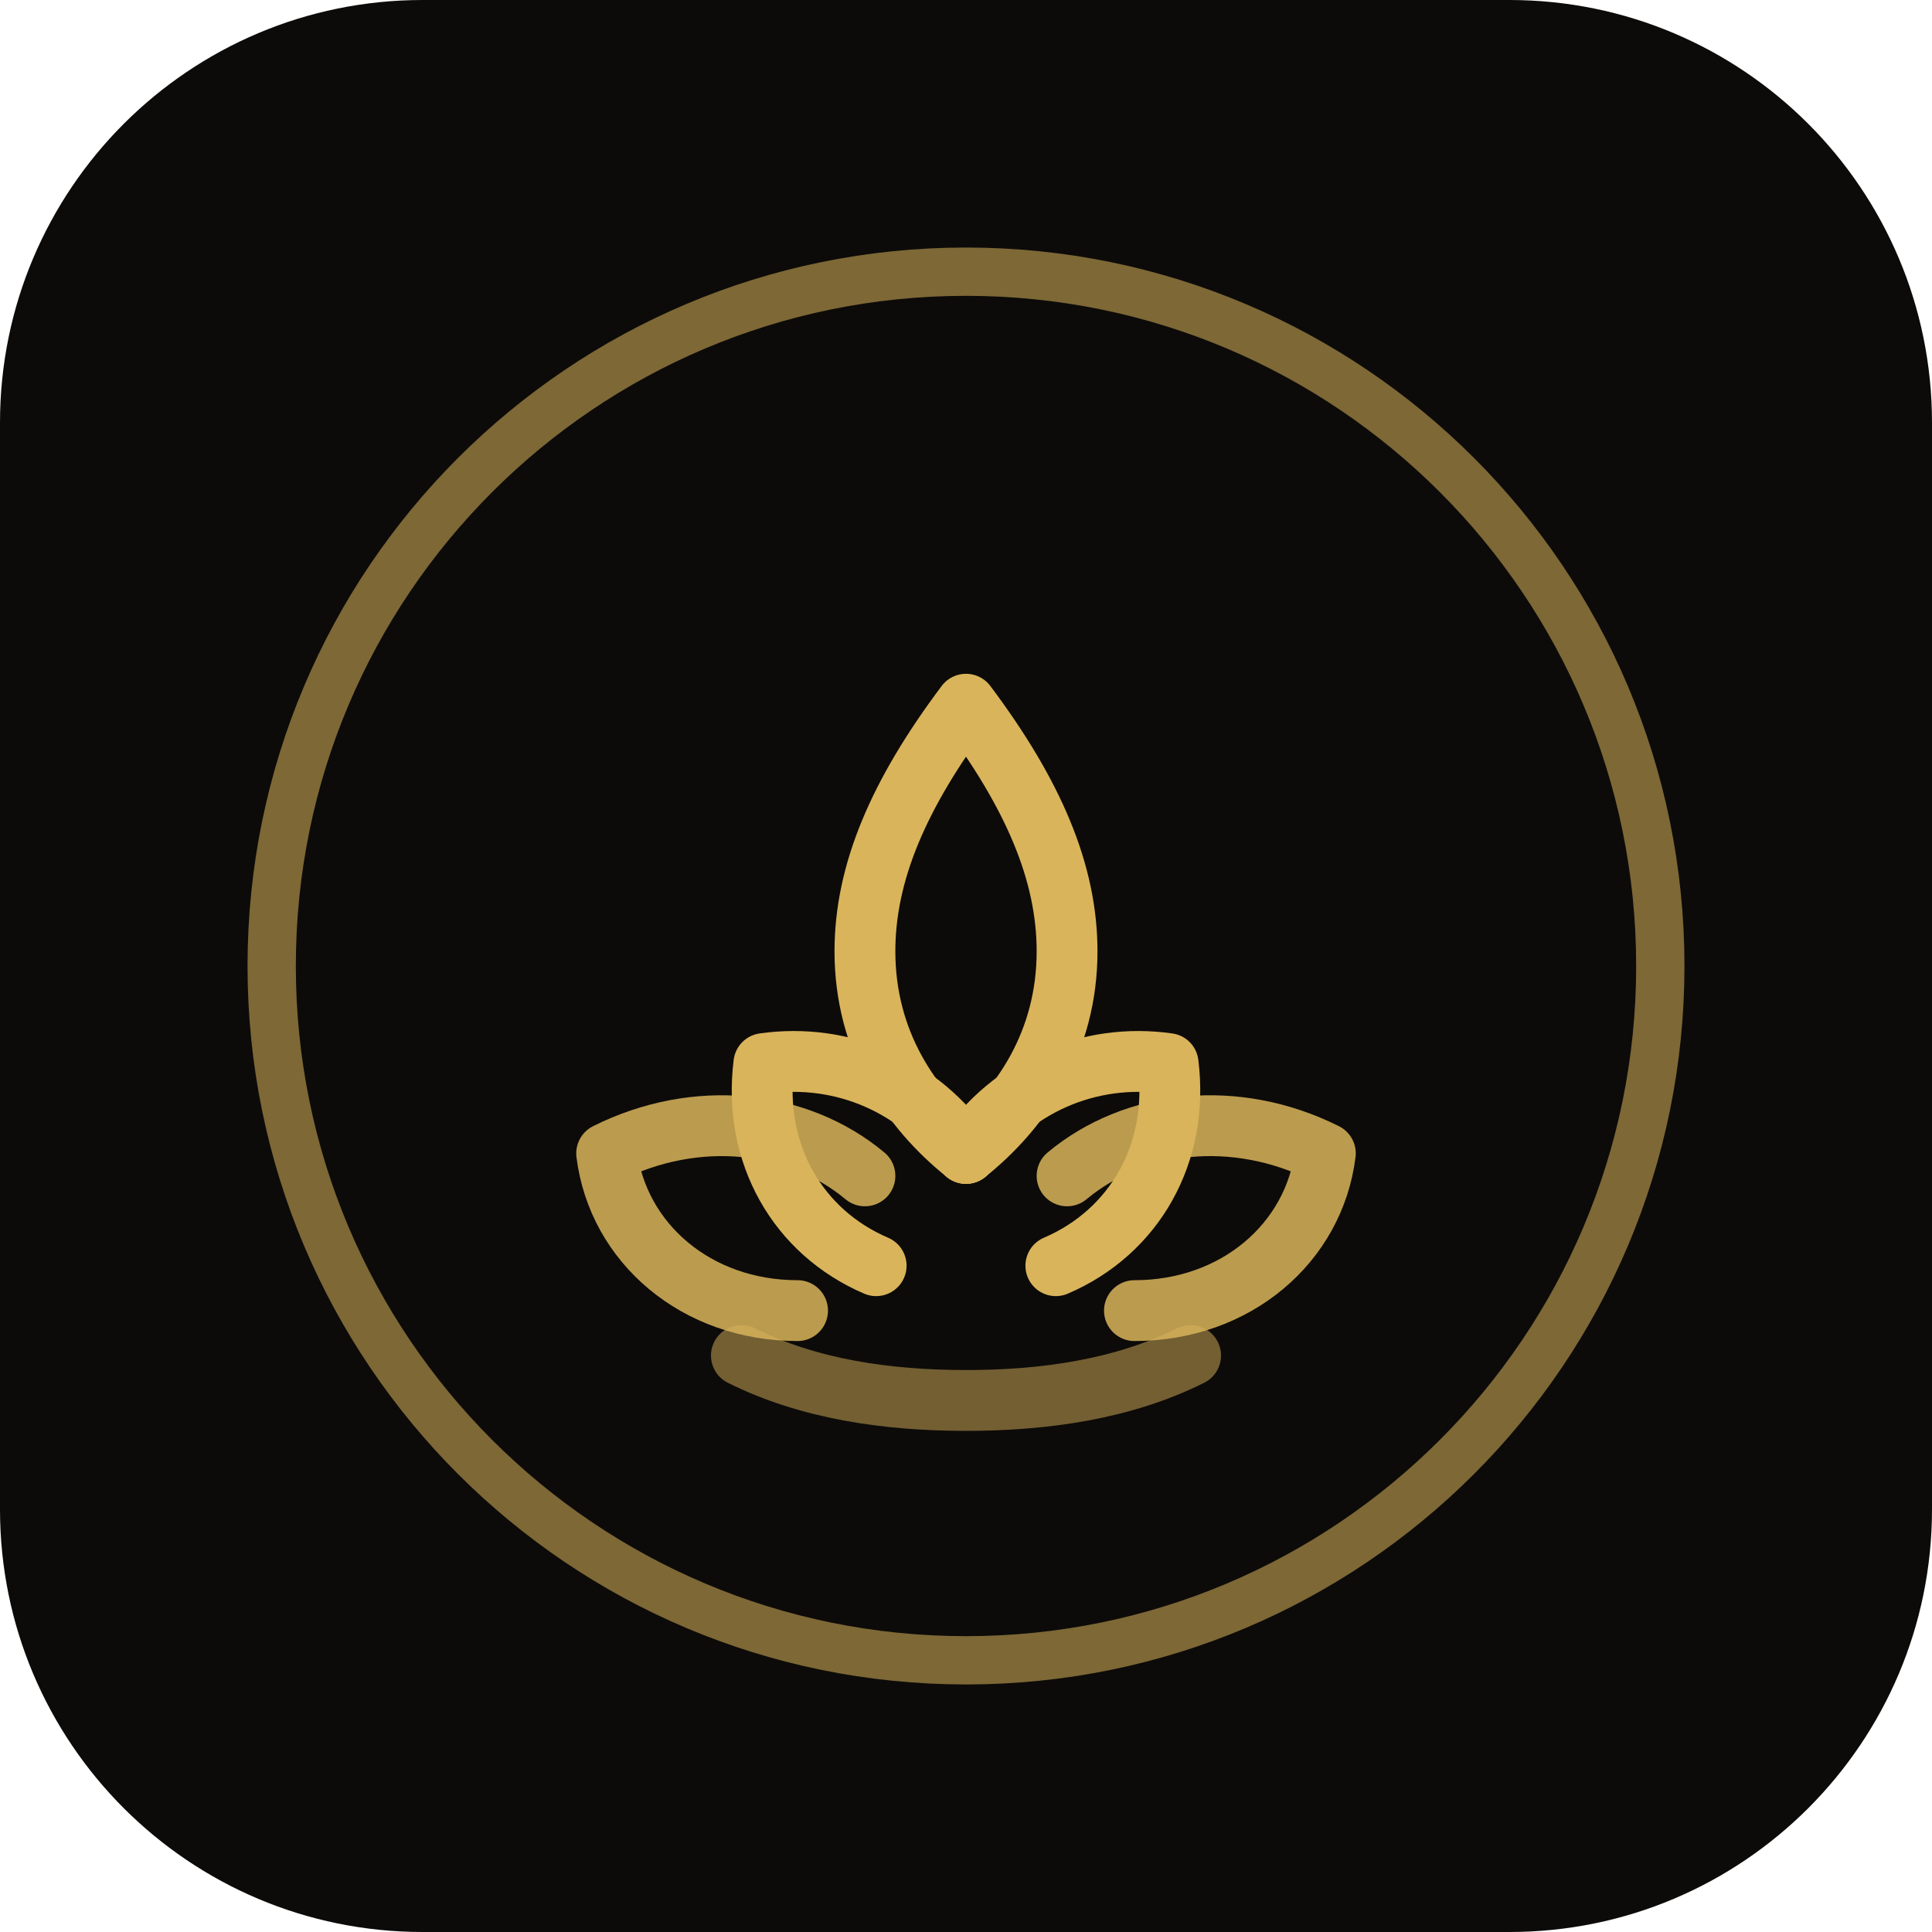
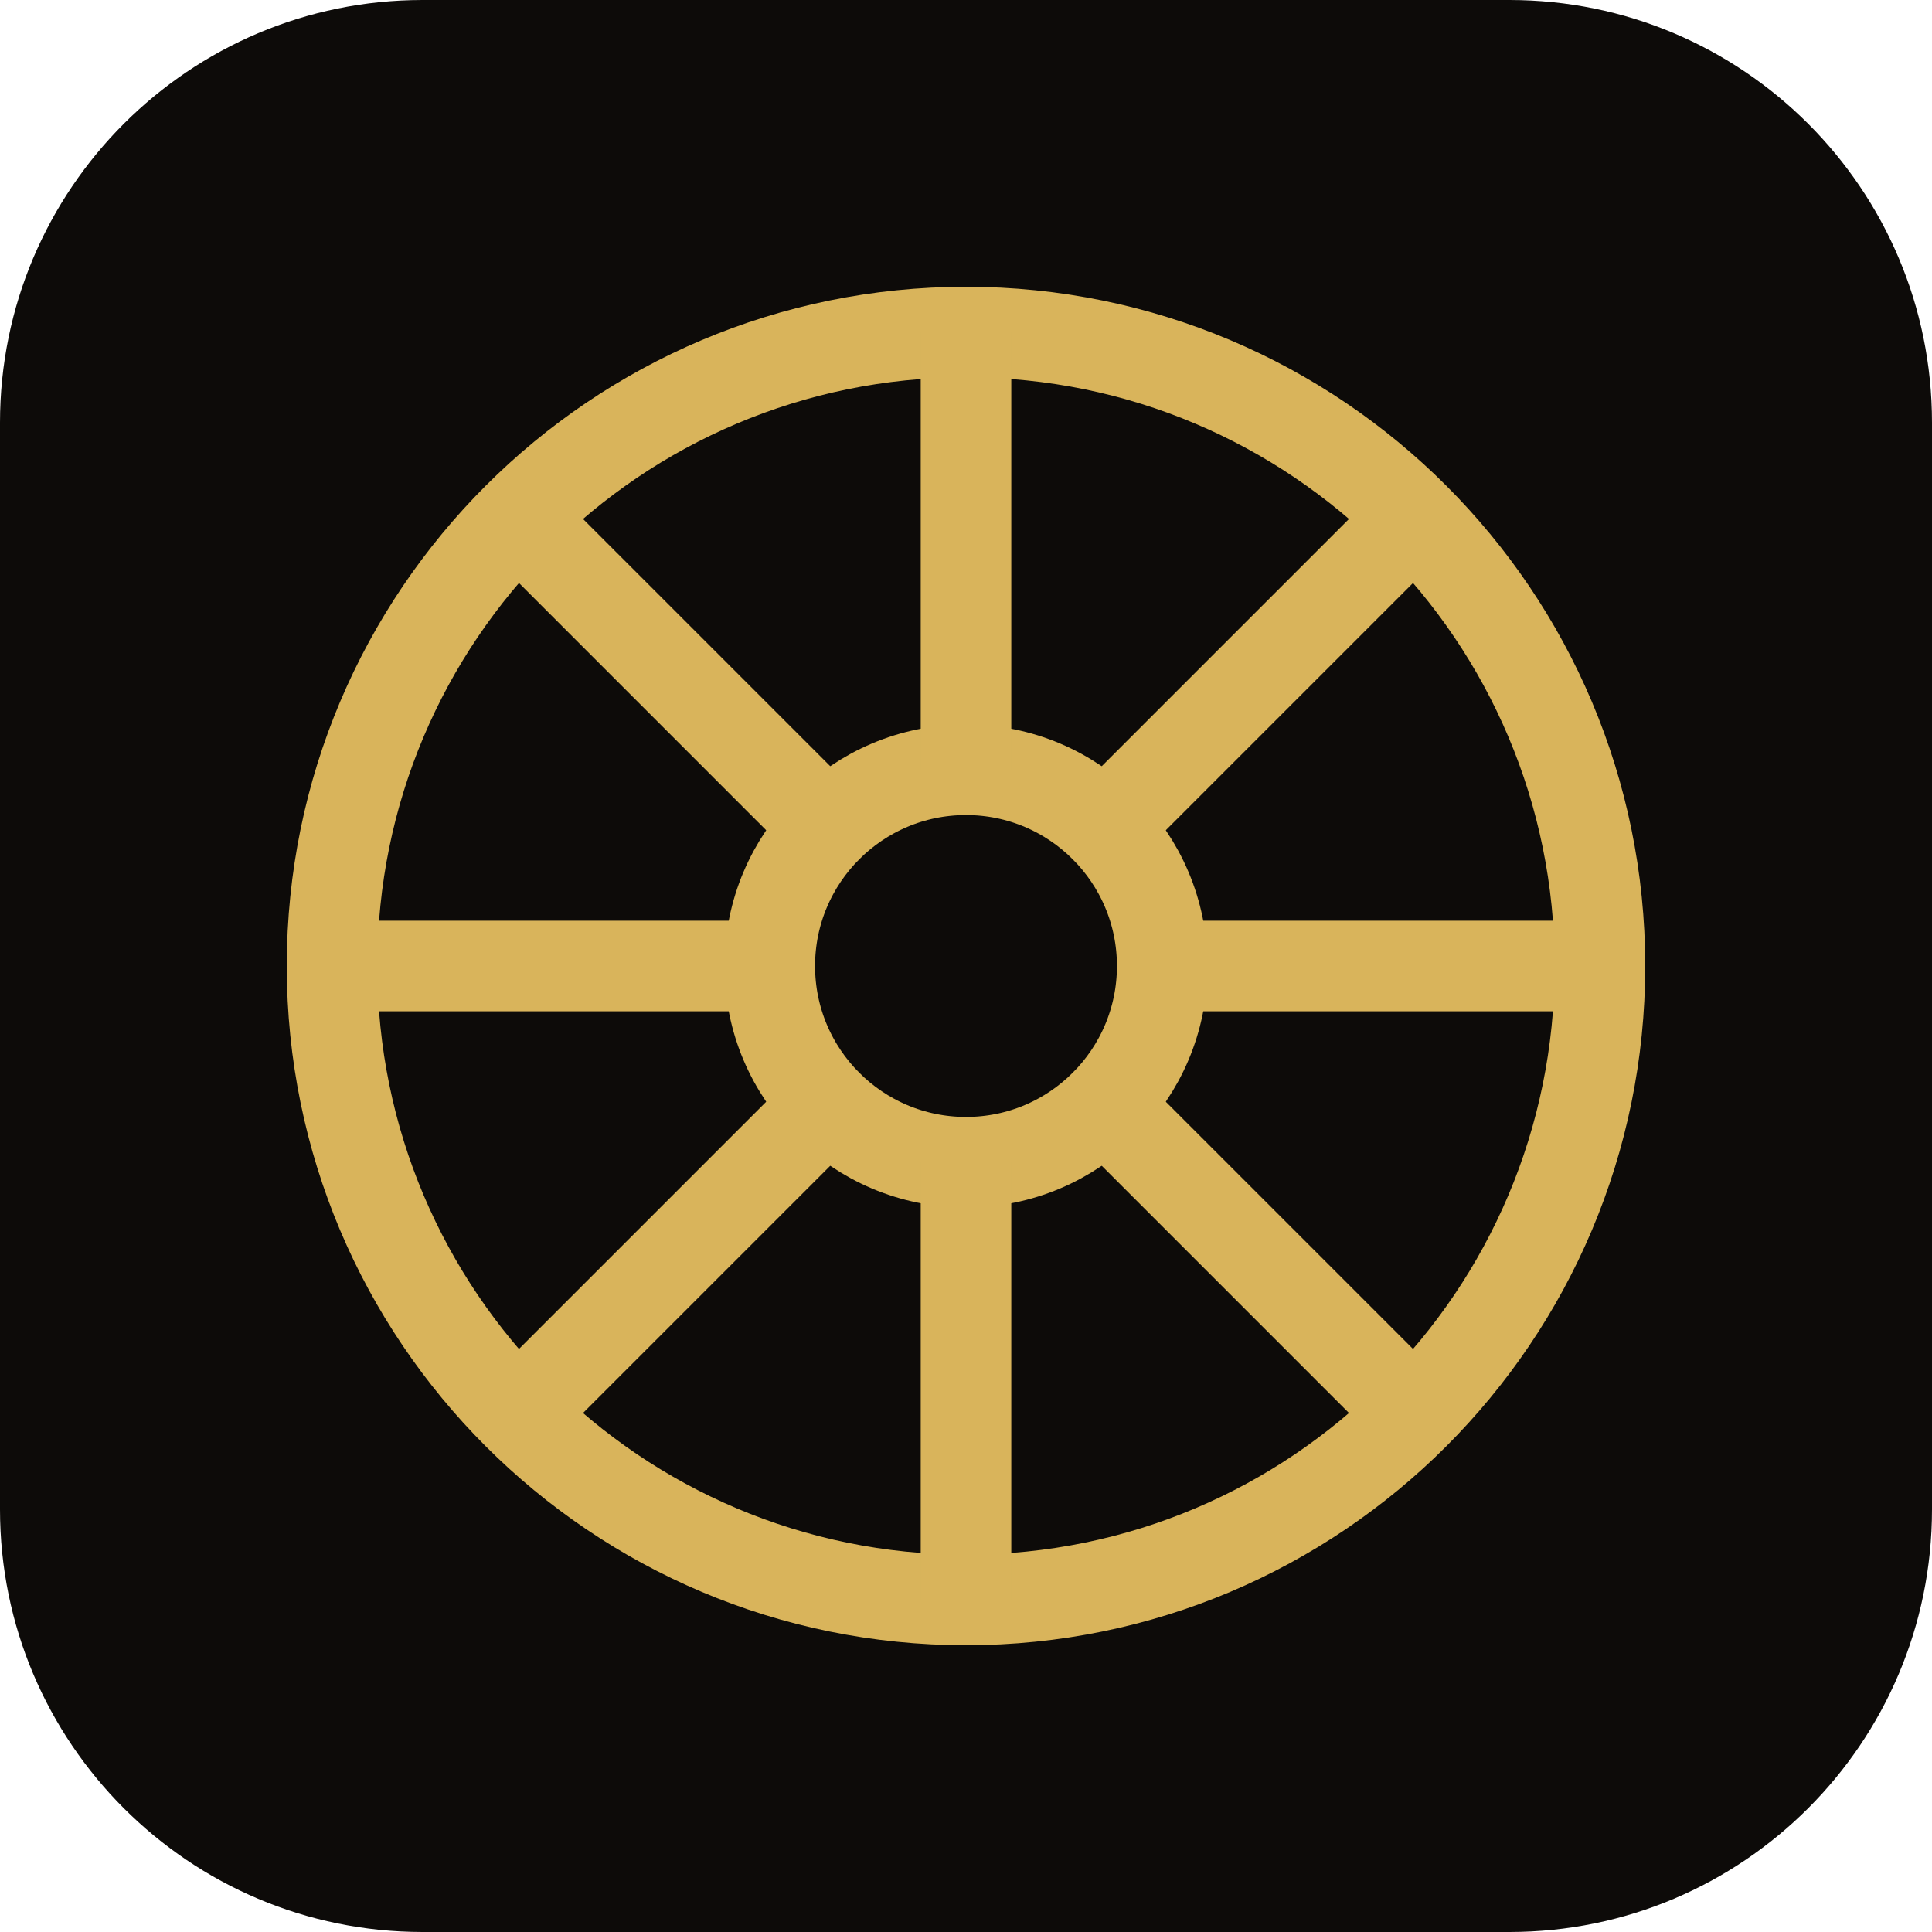
<svg xmlns="http://www.w3.org/2000/svg" viewBox="0 0 64 64">
  <rect width="64" height="64" rx="14" fill="#0D0B09" />
-   <circle cx="32" cy="32" r="23" fill="none" stroke="#D9B45B" stroke-width="1.6" opacity="0.55" />
-   <g transform="translate(32 33) scale(1.55) translate(-12 -12)" fill="none" stroke="#D9B45B" stroke-width="1.3" stroke-linecap="round" stroke-linejoin="round">
-     <path d="M12 5.76c1.44 1.92 2.16 3.6 2.16 5.28 0 1.92-.96 3.36-2.16 4.32-1.2-.96-2.16-2.4-2.16-4.32 0-1.68.72-3.36 2.16-5.28z" />
-     <path d="M12 15.36c-.96-1.44-2.64-2.16-4.32-1.92-.24 1.92.72 3.6 2.4 4.32" />
-     <path d="M12 15.36c.96-1.44 2.64-2.16 4.32-1.92.24 1.92-.72 3.6-2.4 4.32" />
-     <path d="M9.84 15.84c-1.44-1.2-3.6-1.44-5.52-.48.24 1.92 1.92 3.36 4.08 3.36" opacity="0.85" />
-     <path d="M14.16 15.84c1.44-1.2 3.6-1.44 5.52-.48-.24 1.92-1.92 3.36-4.08 3.36" opacity="0.85" />
-     <path d="M7.2 19.68c1.44.72 3.12.96 4.8.96s3.36-.24 4.8-.96" opacity="0.5" />
+   <g stroke="#D9B45B" stroke-width="3" fill="none" stroke-linecap="round">
+     <circle cx="32" cy="32" r="21" />
+     <circle cx="32" cy="32" r="6.5" />
+     <path d="M32 11v14.5M32 38.5V53M11 32h14.5M38.5 32H53M17.2 17.2l10.2 10.2M36.6 36.6l10.2 10.2M46.8 17.2L36.6 27.4M27.4 36.6L17.2 46.8" />
  </g>
</svg>
